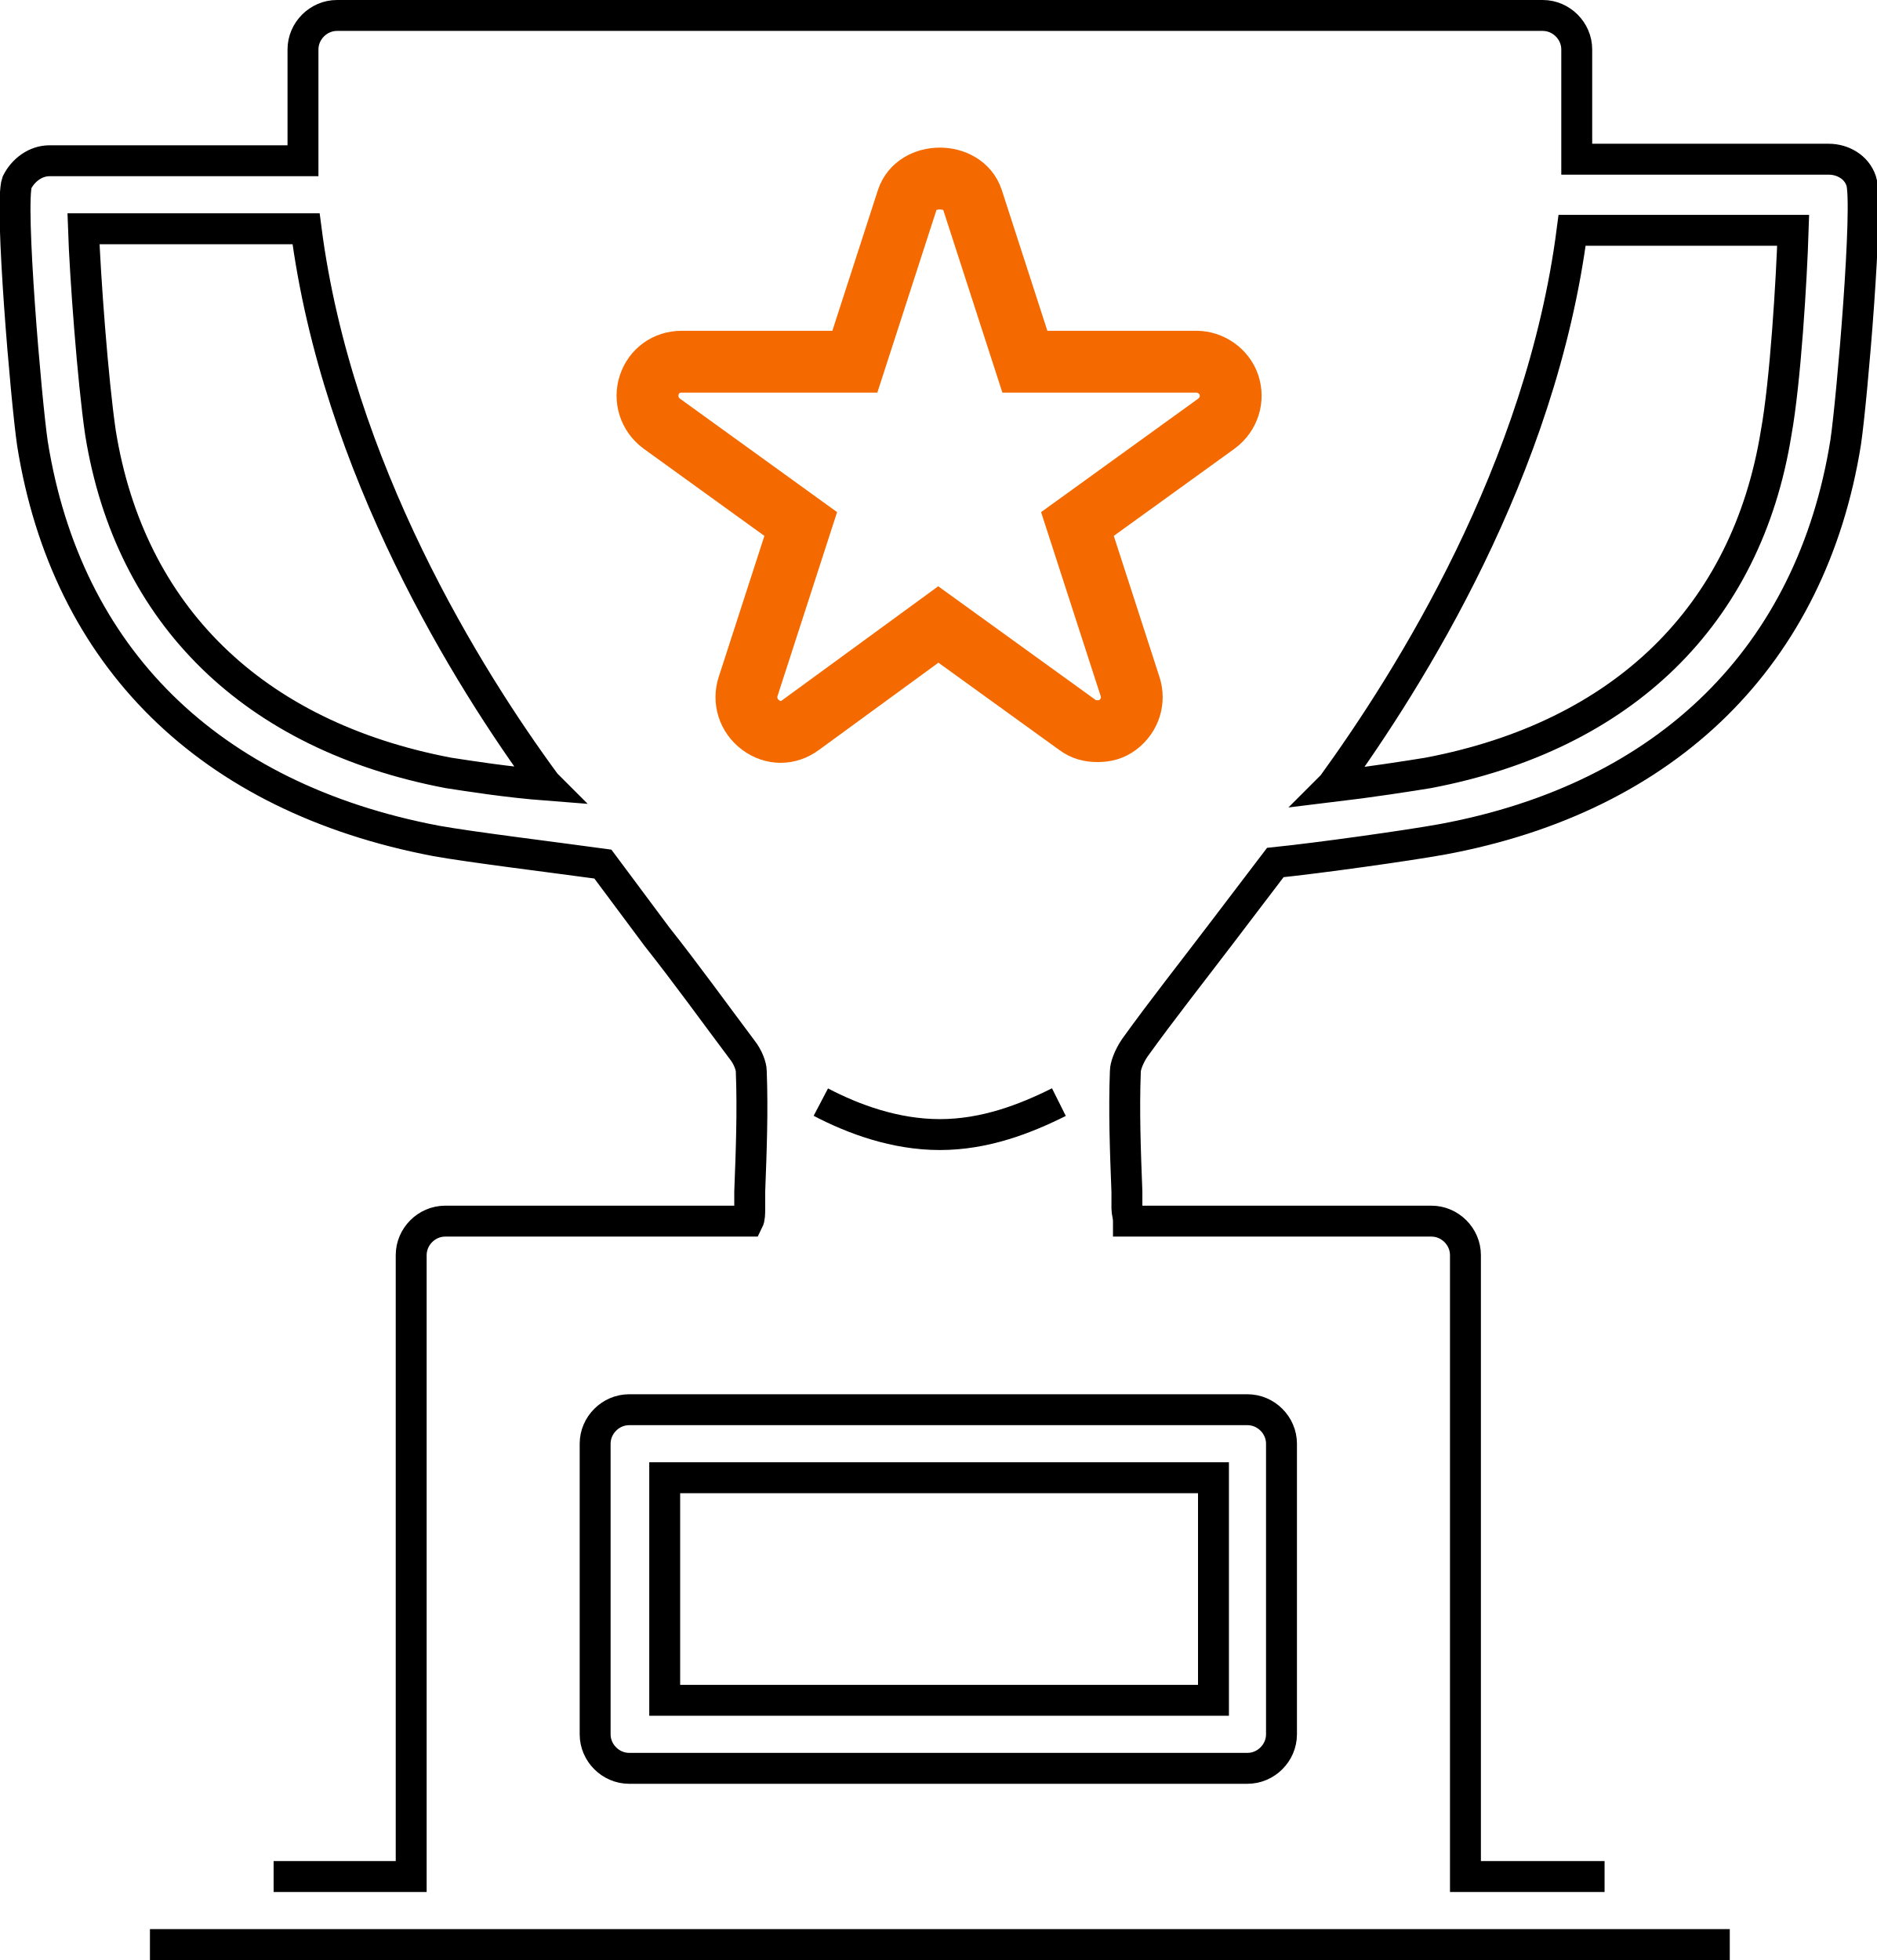
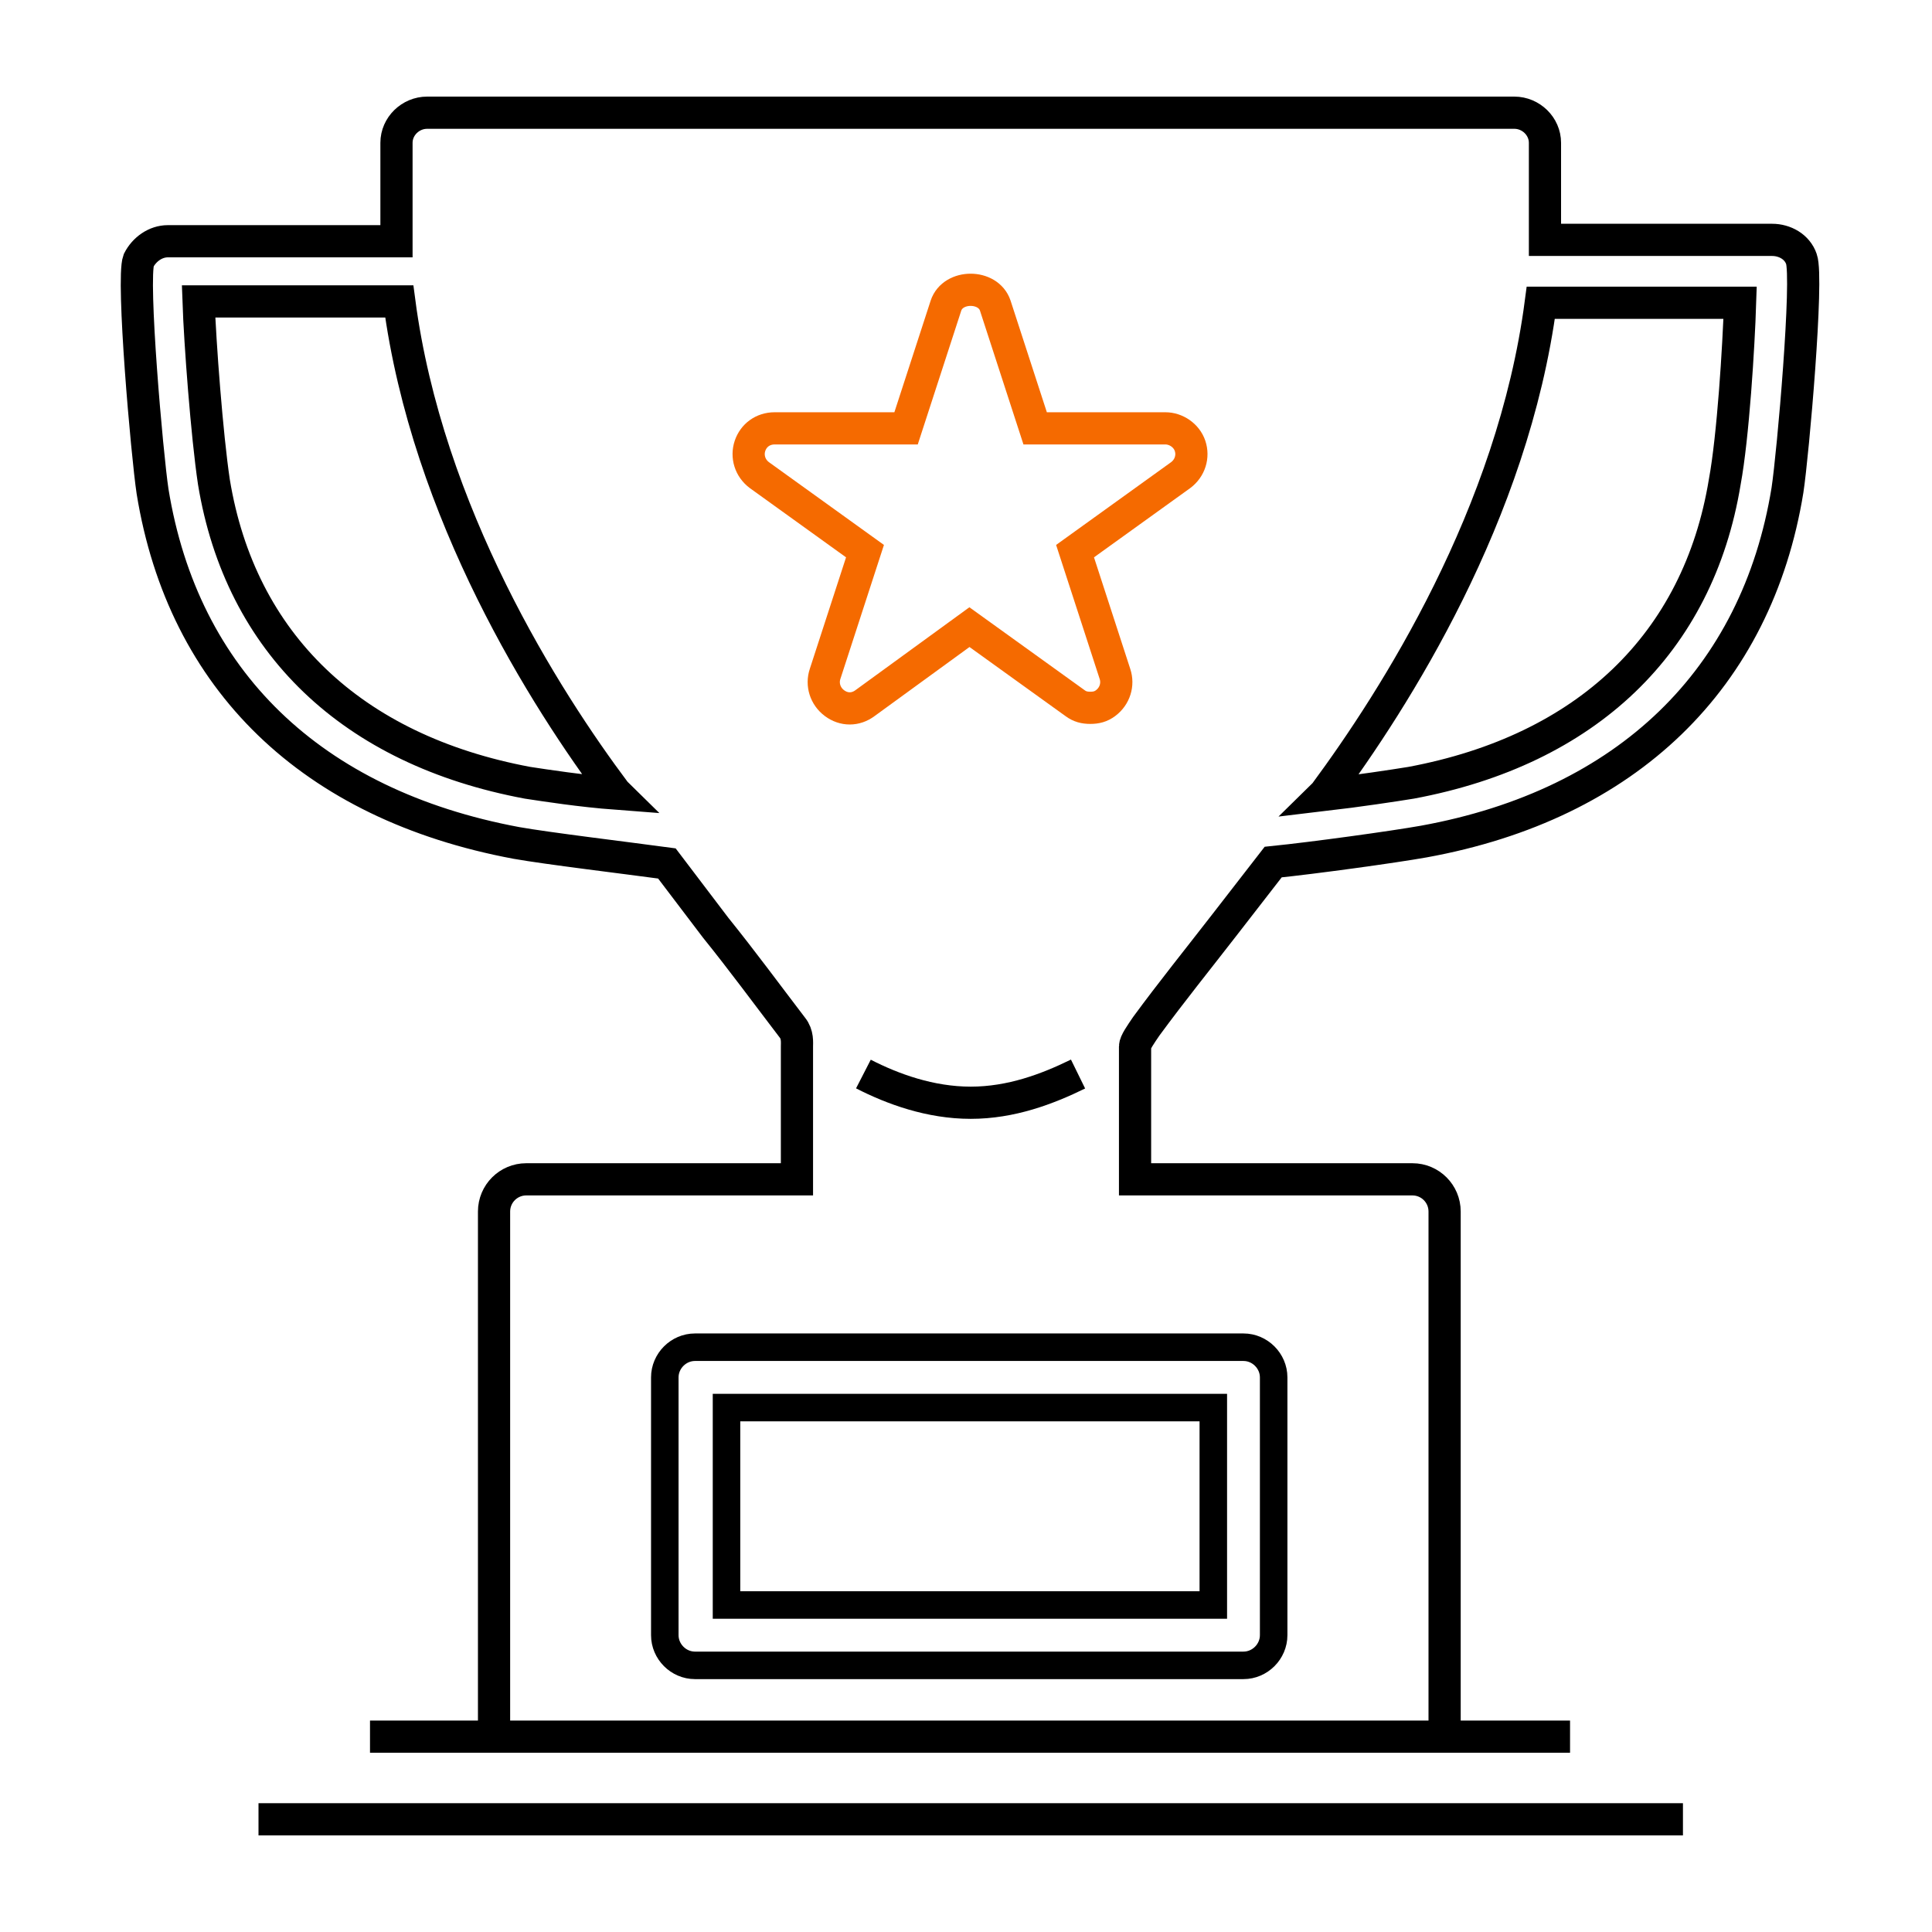
- <svg xmlns="http://www.w3.org/2000/svg" version="1.1" id="Layer_1" x="0px" y="0px" width="121.4px" height="126.8px" viewBox="0 0 121.4 126.8" style="enable-background:new 0 0 121.4 126.8;" xml:space="preserve">
-   <style type="text/css">
- 	.st0{fill:none;stroke:#000000;stroke-width:2;stroke-miterlimit:10;}
- 	.st1{fill:none;stroke:#F56A00;stroke-width:4;stroke-miterlimit:10;}
- </style>
-   <path class="st0" d="M38.5,93.4v18.8c0,1.2,1,2.2,2.2,2.2h40c1.2,0,2.2-1,2.2-2.2V93.4c0-1.2-1-2.2-2.2-2.2h-40  C39.5,91.2,38.5,92.2,38.5,93.4z M43,95.6h35.5V110H43V95.6z" />
-   <path class="st0" d="M9.7,125.8h19.2h31.9h31.9h19.2 M103.8,121.4h-9V81.2c0-1.2-1-2.2-2.2-2.2H75.9H73c0-0.3-0.1-0.6-0.1-0.8l0-1.1  c-0.1-2.6-0.2-5.2-0.1-7.8c0-0.3,0.2-0.9,0.6-1.5c1.8-2.5,3.7-4.9,5.6-7.4l3.5-4.6c2.9-0.3,8.6-1.1,10.8-1.5  c14.6-2.7,23.9-11.9,26.1-25.7c0.4-2.7,1.5-15.5,1-16.9c-0.3-0.9-1.2-1.4-2.1-1.4h-16.3V3.2c0-1.2-1-2.2-2.2-2.2h-78  c-1.2,0-2.2,1-2.2,2.2v7.2H3.2c-0.9,0-1.7,0.6-2.1,1.4c-0.5,1.4,0.6,14.2,1,16.9c2.2,13.8,11.4,22.9,26.1,25.7  c2.2,0.4,7.9,1.1,10.8,1.5l3.5,4.7c1.9,2.4,3.7,4.9,5.5,7.3c0.4,0.5,0.6,1.1,0.6,1.4c0.1,2.6,0,5.2-0.1,7.8l0,1.1  c0,0.3,0,0.6-0.1,0.8h-8.2H28.8c-1.2,0-2.2,1-2.2,2.2v40.2h-8.9 M29,50C16.4,47.6,8.4,39.8,6.5,28c-0.5-3.4-1-10.2-1.1-13.2h14.4  c2,15.5,10.5,29.1,15.5,35.9c0,0,0.1,0.1,0.1,0.1C32.8,50.6,30.3,50.2,29,50z M52.9,79 M53.1,71.3c2.1,1.1,4.8,2.1,7.7,2.1  c2.9,0,5.5-1,7.7-2.1 M114.9,28c-1.9,11.8-9.9,19.6-22.5,22c-1.2,0.2-3.8,0.6-6.3,0.9c0,0,0.1-0.1,0.1-0.1  c5-6.9,13.5-20.4,15.5-35.9H116C115.9,18.1,115.5,24.7,114.9,28z" />
-   <path class="st1" d="M51.8,33.9l-3.4,10.5c-0.3,0.9,0,1.9,0.8,2.5c0.8,0.6,1.8,0.6,2.6,0l8.9-6.5l9,6.5c0.4,0.3,0.8,0.4,1.3,0.4  c0.5,0,0.9-0.1,1.3-0.4c0.8-0.6,1.1-1.6,0.8-2.5l-3.4-10.5l9-6.5c0.8-0.6,1.1-1.6,0.8-2.5c-0.3-0.9-1.2-1.5-2.1-1.5H66.3l-3.4-10.5  c-0.6-1.8-3.6-1.8-4.2,0l-3.4,10.5H44.1c-1,0-1.8,0.6-2.1,1.5c-0.3,0.9,0,1.9,0.8,2.5L51.8,33.9z" />
+ <svg xmlns="http://www.w3.org/2000/svg" width="240" height="240" viewBox="0 0 240 240" fill="none">
+   <path d="M82.584 171.104V203.129C82.584 205.173 84.287 206.877 86.331 206.877H154.47C156.514 206.877 158.218 205.173 158.218 203.129V171.104C158.218 169.06 156.514 167.356 154.47 167.356H86.331C84.287 167.356 82.584 169.06 82.584 171.104ZM90.249 174.852H150.722V199.382H90.249V174.852Z" stroke="black" stroke-width="3.418" stroke-miterlimit="10" />
+   <path d="M107.255 133.42C110.891 135.288 115.565 136.987 120.587 136.987C125.608 136.987 130.109 135.288 133.918 133.42M32.112 226H65.355H120.587H175.819H209.062H32.112ZM195.037 215.732H179.454V150.5C179.454 148.291 177.666 146.5 175.457 146.5C166.594 146.5 145.705 146.5 141 146.5V130C141 129.49 141.71 128.494 142.402 127.474C145.519 123.228 148.809 119.151 152.098 114.904L158.158 107.09C163.179 106.58 173.048 105.221 176.857 104.542C202.136 99.955 218.238 84.327 222.047 60.885C222.74 56.298 224.644 34.554 223.779 32.176C223.259 30.647 221.701 29.798 220.143 29.798H191.921V17.737C191.921 15.699 190.189 14 188.112 14H53.062C50.984 14 49.252 15.699 49.252 17.737V29.968H20.857C19.299 29.968 17.914 30.987 17.221 32.346C16.356 34.724 18.26 56.468 18.953 61.054C22.762 84.497 38.691 99.955 64.143 104.712C67.952 105.391 77.821 106.58 82.842 107.26L88.902 115.244C92.192 119.321 95.308 123.567 98.424 127.644C99.117 128.494 99 129.513 99 130.022V146.5H65.372C63.163 146.5 61.372 148.291 61.372 150.5V215.732H45.963H195.037ZM65.528 97.237C43.712 93.16 29.861 79.91 26.571 59.865C25.705 54.09 24.84 42.538 24.666 37.442H49.599C53.062 63.772 67.779 86.875 76.436 98.426L76.609 98.596C72.107 98.256 67.779 97.577 65.528 97.237ZM214.256 59.865C210.966 79.91 197.115 93.16 175.299 97.237C173.221 97.577 168.72 98.256 164.391 98.766L164.564 98.596C173.221 86.875 187.938 63.942 191.401 37.612H216.16C215.987 43.048 215.295 54.26 214.256 59.865Z" stroke="black" stroke-width="4" stroke-miterlimit="10" />
+   <path d="M107.453 68.464L102.496 83.715C102.059 85.022 102.496 86.475 103.662 87.346C104.829 88.218 106.287 88.218 107.453 87.346L120.427 77.905L133.547 87.346C134.13 87.782 134.713 87.927 135.442 87.927C136.171 87.927 136.754 87.782 137.338 87.346C138.504 86.475 138.941 85.022 138.504 83.715L133.547 68.464L146.667 59.022C147.834 58.151 148.271 56.698 147.834 55.391C147.396 54.084 146.084 53.212 144.772 53.212H128.591L123.634 37.961C122.76 35.346 118.386 35.346 117.512 37.961L112.555 53.212H96.228C94.77 53.212 93.604 54.084 93.166 55.391C92.729 56.698 93.166 58.151 94.333 59.022L107.453 68.464Z" stroke="#F56A00" stroke-width="4" stroke-miterlimit="10" />
</svg>
